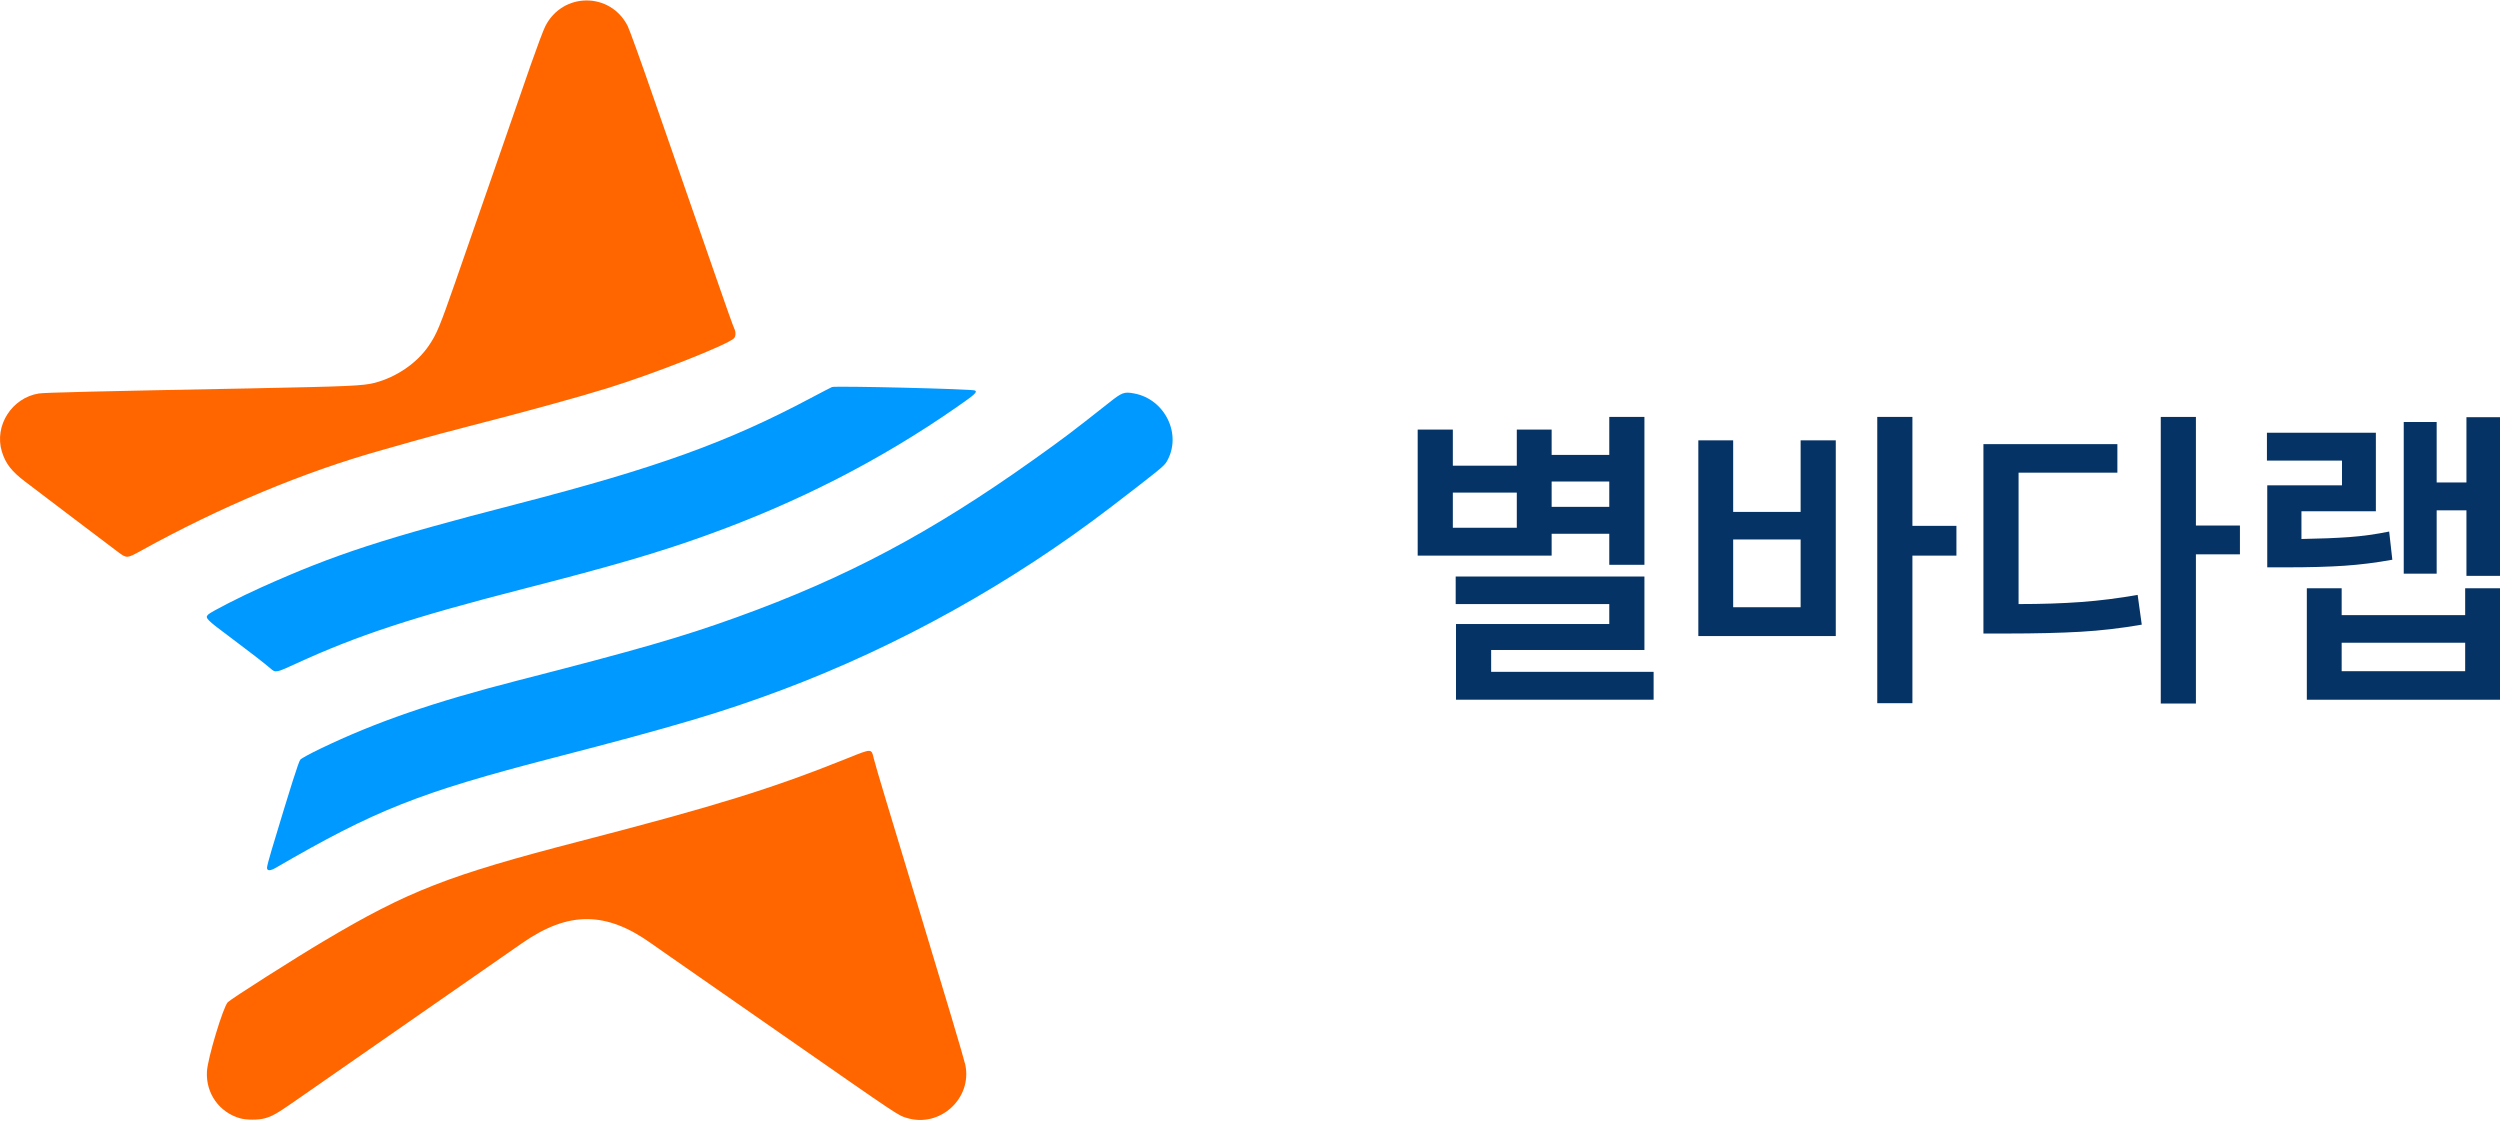
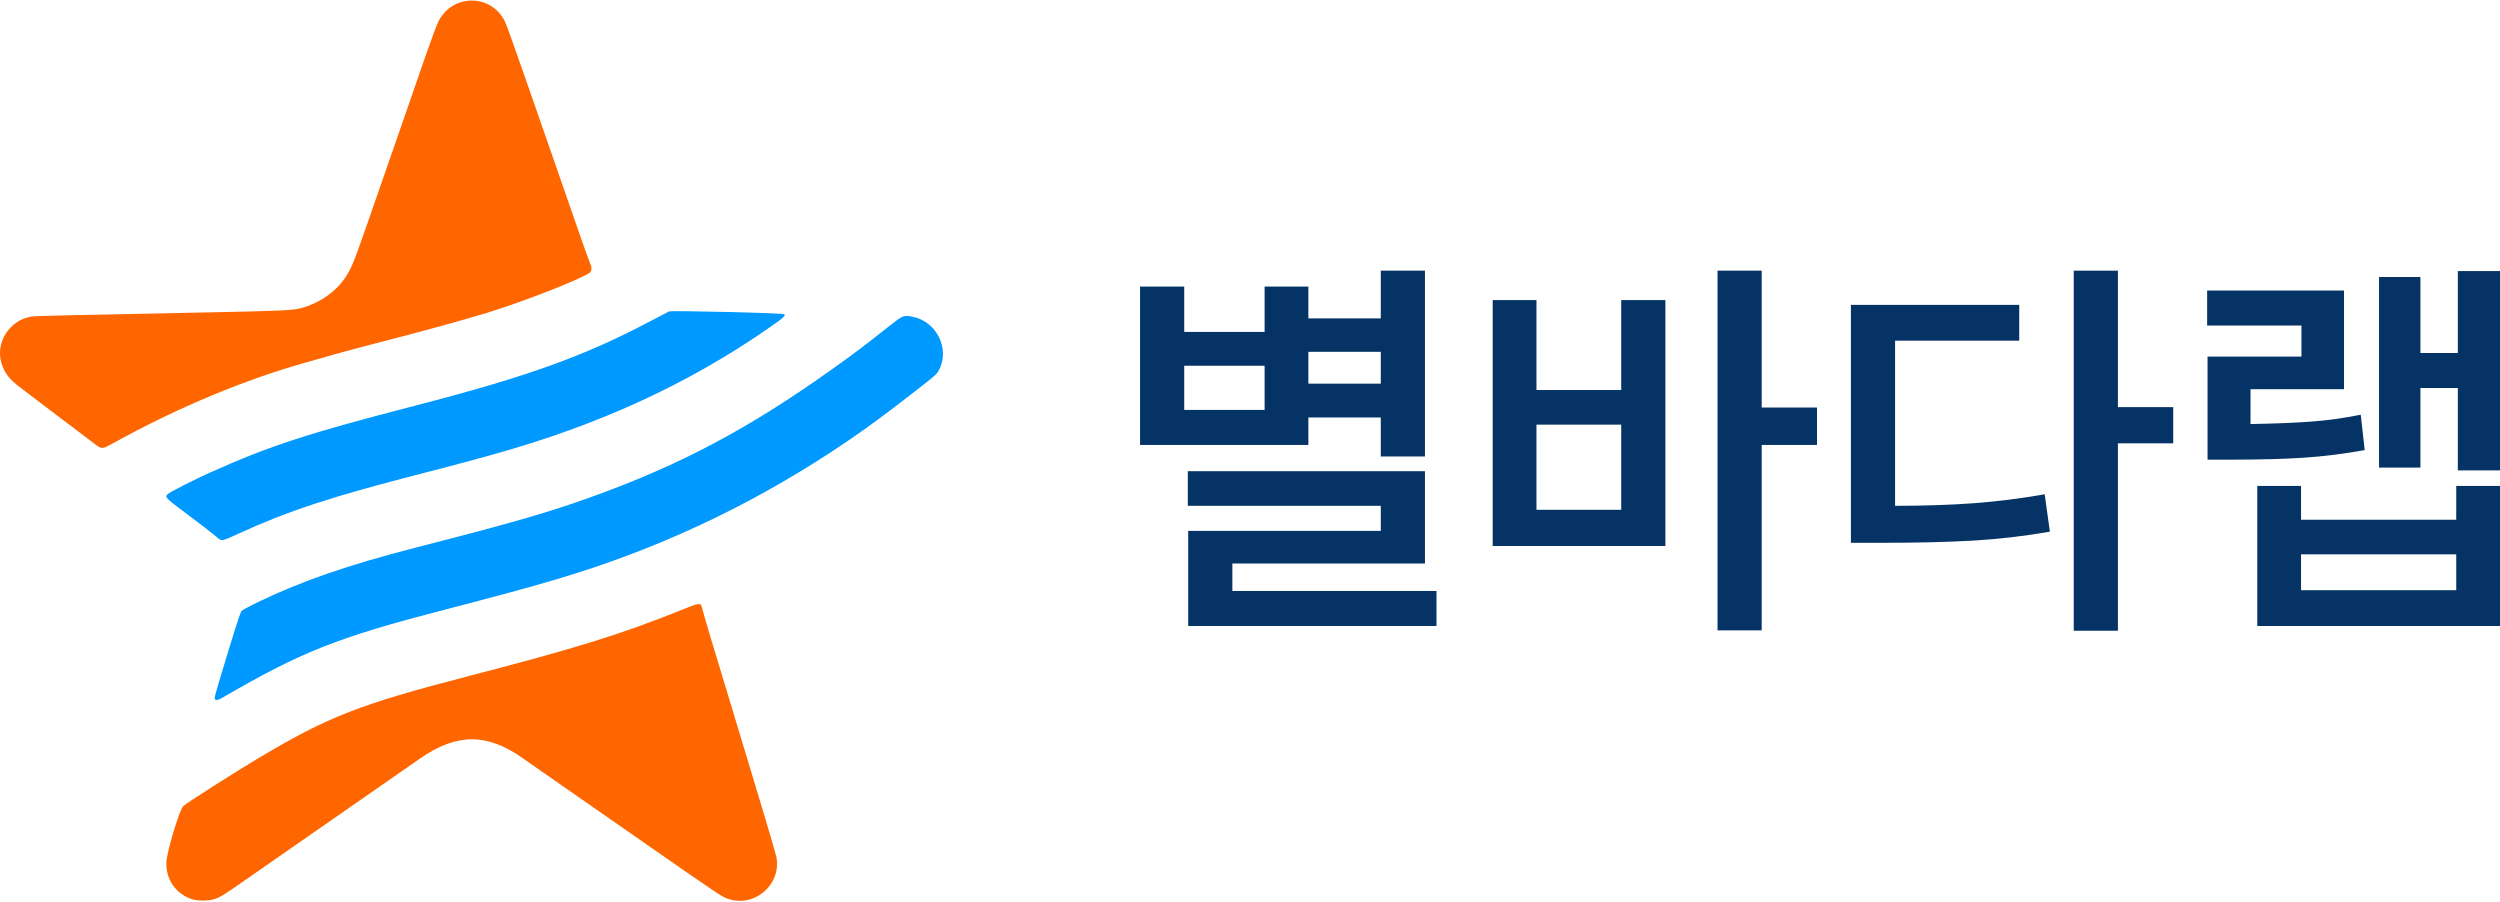
- <svg xmlns="http://www.w3.org/2000/svg" viewBox="0 0 925.66 414.51" width="926" height="415" role="img" aria-label="BYULBADA LAB">
+ <svg xmlns="http://www.w3.org/2000/svg" viewBox="0 0 1151.08 414.51" width="1151" height="415" role="img" aria-label="BYULBADA LAB">
  <g transform="translate(-39.3962,-28.7216) scale(0.378787)">
    <path d="M339.0,1168.6C318.4,1162.9 305.0,1144.1 306.3,1122.6C307.0,1109.8 322.3,1059.2 326.7,1055.0C330.4,1051.4 392.5,1011.9 420.5,995.3C502.9,946.3 542.3,931.0 670.0,897.9C804.3,863.1 858.7,846.2 932.6,816.5C956.1,807.0 955.9,807.0 958.0,816.4C958.6,819.1 964.2,838.4 970.6,859.4C988.1,917.3 997.6,948.9 1003.0,966.5C1026.5,1043.8 1046.4,1110.5 1047.6,1116.2C1054.5,1149.3 1022.5,1178.2 990.2,1168.1C981.7,1165.5 984.5,1167.4 870.0,1087.7C813.1,1048.1 762.9,1013.2 758.5,1010.1C754.1,1007.1 746.0,1001.4 740.5,997.5C696.3,966.0 659.6,965.9 614.5,997.2C602.8,1005.3 414.9,1136.0 392.0,1151.9C374.9,1163.8 369.9,1166.7 362.5,1168.6C356.4,1170.3 345.0,1170.2 339.0,1168.6ZM220.1,615.5C216.7,613.0 196.1,597.4 174.2,580.8C152.4,564.2 131.8,548.6 128.5,546.1C115.3,536.1 109.4,528.5 105.8,516.7C98.2,491.5 115.6,464.2 142.0,460.0C147.9,459.1 197.8,457.9 350.0,455.0C445.8,453.1 458.9,452.5 470.3,449.6C491.8,443.9 511.6,430.3 523.2,413.2C530.9,401.9 533.9,394.6 549.1,351.0C556.8,328.7 574.2,278.8 587.7,240.0C601.1,201.2 617.0,155.5 622.9,138.5C628.9,121.4 635.2,104.6 637.0,101.1C654.0,67.4 701.0,67.4 717.7,101.1C719.4,104.6 730.4,134.9 742.0,168.5C753.6,202.1 768.1,243.7 774.2,261.0C780.2,278.3 793.0,315.2 802.7,343.0C812.3,370.8 820.8,394.7 821.6,396.2C823.5,399.9 823.4,404.4 821.2,406.3C813.9,412.9 743.7,440.6 698.5,454.6C670.3,463.4 616.4,478.2 562.5,492.0C544.9,496.5 522.2,502.6 512.0,505.5C501.8,508.4 486.8,512.7 478.5,515.0C401.6,536.4 319.5,570.7 241.5,613.9C228.3,621.2 227.9,621.2 220.1,615.5Z" fill="#ff6600" />
    <path d="M365.0,923.6C365.0,922.3 367.0,914.5 369.5,906.3C388.6,842.8 395.9,819.8 397.6,817.9C398.6,816.7 407.4,811.9 417.0,807.3C471.2,781.2 526.8,762.0 610.0,740.6C727.5,710.5 770.7,698.0 824.0,678.8C930.8,640.3 1014.0,596.2 1114.5,524.6C1145.5,502.5 1150.7,498.5 1188.5,468.7C1200.7,459.0 1202.9,458.2 1212.2,459.9C1242.9,465.3 1259.9,500.4 1244.4,526.7C1241.9,531.0 1237.4,534.6 1190.0,571.0C1092.7,645.5 982.4,706.9 869.1,749.5C811.1,771.3 764.1,785.3 645.5,816.0C513.5,850.2 470.9,867.1 373.5,923.7C368.1,926.8 365.0,926.8 365.0,923.6ZM368.3,728.7C363.5,724.5 346.1,711.0 330.5,699.4C305.3,680.6 304.1,679.4 307.6,676.0C310.3,673.4 339.3,658.5 359.5,649.5C431.4,617.2 478.3,601.9 609.5,568.0C746.3,532.6 815.2,507.7 896.3,464.6C906.9,459.0 916.3,454.1 917.3,453.7C920.8,452.4 1054.8,455.6 1057.1,457.1C1059.6,458.6 1056.9,461.1 1039.4,473.2C964.6,525.3 883.3,566.8 793.5,599.0C747.0,615.7 702.5,628.7 615.5,651.0C506.8,678.9 453.6,696.4 393.3,724.1C373.8,733.1 373.3,733.2 368.3,728.7Z" fill="#0099ff" />
  </g>
-   <path d="M608.872 208.957H595.857V197.467H574.516V205.557H524.917V158.89H537.933V172.257H561.618V158.89H574.516V168.27H595.857V154.199H608.872ZM608.872 240.499H552.12V248.59H612.272V258.908H539.105V230.884H595.857V223.497H538.988V213.296H608.872ZM561.618 195.239V182.223H537.933V195.239ZM595.857 187.5V178.119H574.516V187.5Z" fill="#053365" />
-   <path d="M708.098 194.535H724.396V205.557H708.098V260.198H695.082V154.199H708.098ZM641.731 189.376H666.707V162.876H679.722V235.34H628.833V162.876H641.731ZM666.707 224.67V199.577H641.731V224.67Z" fill="#053365" />
-   <path d="M813.069 194.418H829.367V205.088H813.069V260.315H800.054V154.199H813.069ZM783.99 174.836H747.406V223.497Q760.246 223.497 770.564 222.735Q780.883 221.973 791.494 220.097L793.018 231.119Q781.527 233.112 770.3 233.757Q759.073 234.402 743.185 234.402H734.391V164.283H783.99Z" fill="#053365" />
-   <path d="M925.662 213.061H913.233V188.79H902.211V212.241H890.016V156.076H902.211V178.471H913.233V154.317H925.662ZM867.034 227.601H912.764V217.634H925.662V258.908H854.136V217.634H867.034ZM912.764 248.355V237.802H867.034V248.355ZM879.698 189.141H852.143V199.401Q862.579 199.225 869.849 198.698Q877.118 198.17 884.623 196.646L885.795 207.081Q876.708 208.723 868.002 209.309Q859.296 209.896 846.749 209.896H839.48V179.526H867.152V170.381H839.362V160.062H879.698Z" fill="#053365" />
+   <path d="M656.096 209.914H635.76V191.959H602.416V204.601H524.917V131.683H545.254V152.569H582.262V131.683H602.416V146.34H635.76V124.354H656.096ZM656.096 259.198H567.422V271.839H661.409V287.962H547.086V244.174H635.76V232.632H546.903V216.693H656.096ZM582.262 188.478V168.142H545.254V188.478ZM635.76 176.386V161.729H602.416V176.386Z" fill="#053365" />
+   <path d="M811.137 187.379H836.603V204.601H811.137V289.977H790.8V124.354H811.137ZM707.439 179.318H746.463V137.912H766.8V251.136H687.286V137.912H707.439ZM746.463 234.464V195.257H707.439V234.464Z" fill="#053365" />
+   <path d="M975.154 187.196H1000.621V203.868H975.154V290.16H954.818V124.354H975.154ZM929.718 156.599H872.556V232.632Q892.618 232.632 908.74 231.441Q924.863 230.25 941.444 227.319L943.825 244.541Q925.871 247.655 908.328 248.663Q890.786 249.671 865.961 249.671H852.22V140.111H929.718Z" fill="#053365" />
+   <path d="M1151.081 216.326H1131.66V178.402H1114.439V215.044H1095.385V127.286H1114.439V162.279H1131.66V124.538H1151.081ZM1059.475 239.044H1130.928V223.471H1151.081V287.962H1039.322V223.471H1059.475ZM1130.928 271.473V254.984H1059.475V271.473ZM1079.262 178.951H1036.208V194.982Q1052.513 194.707 1063.872 193.883Q1075.231 193.058 1086.957 190.677L1088.789 206.982Q1074.59 209.547 1060.987 210.463Q1047.383 211.38 1027.78 211.38H1016.421V163.928H1059.659V149.637H1016.238V133.515H1079.262Z" fill="#053365" />
</svg>
